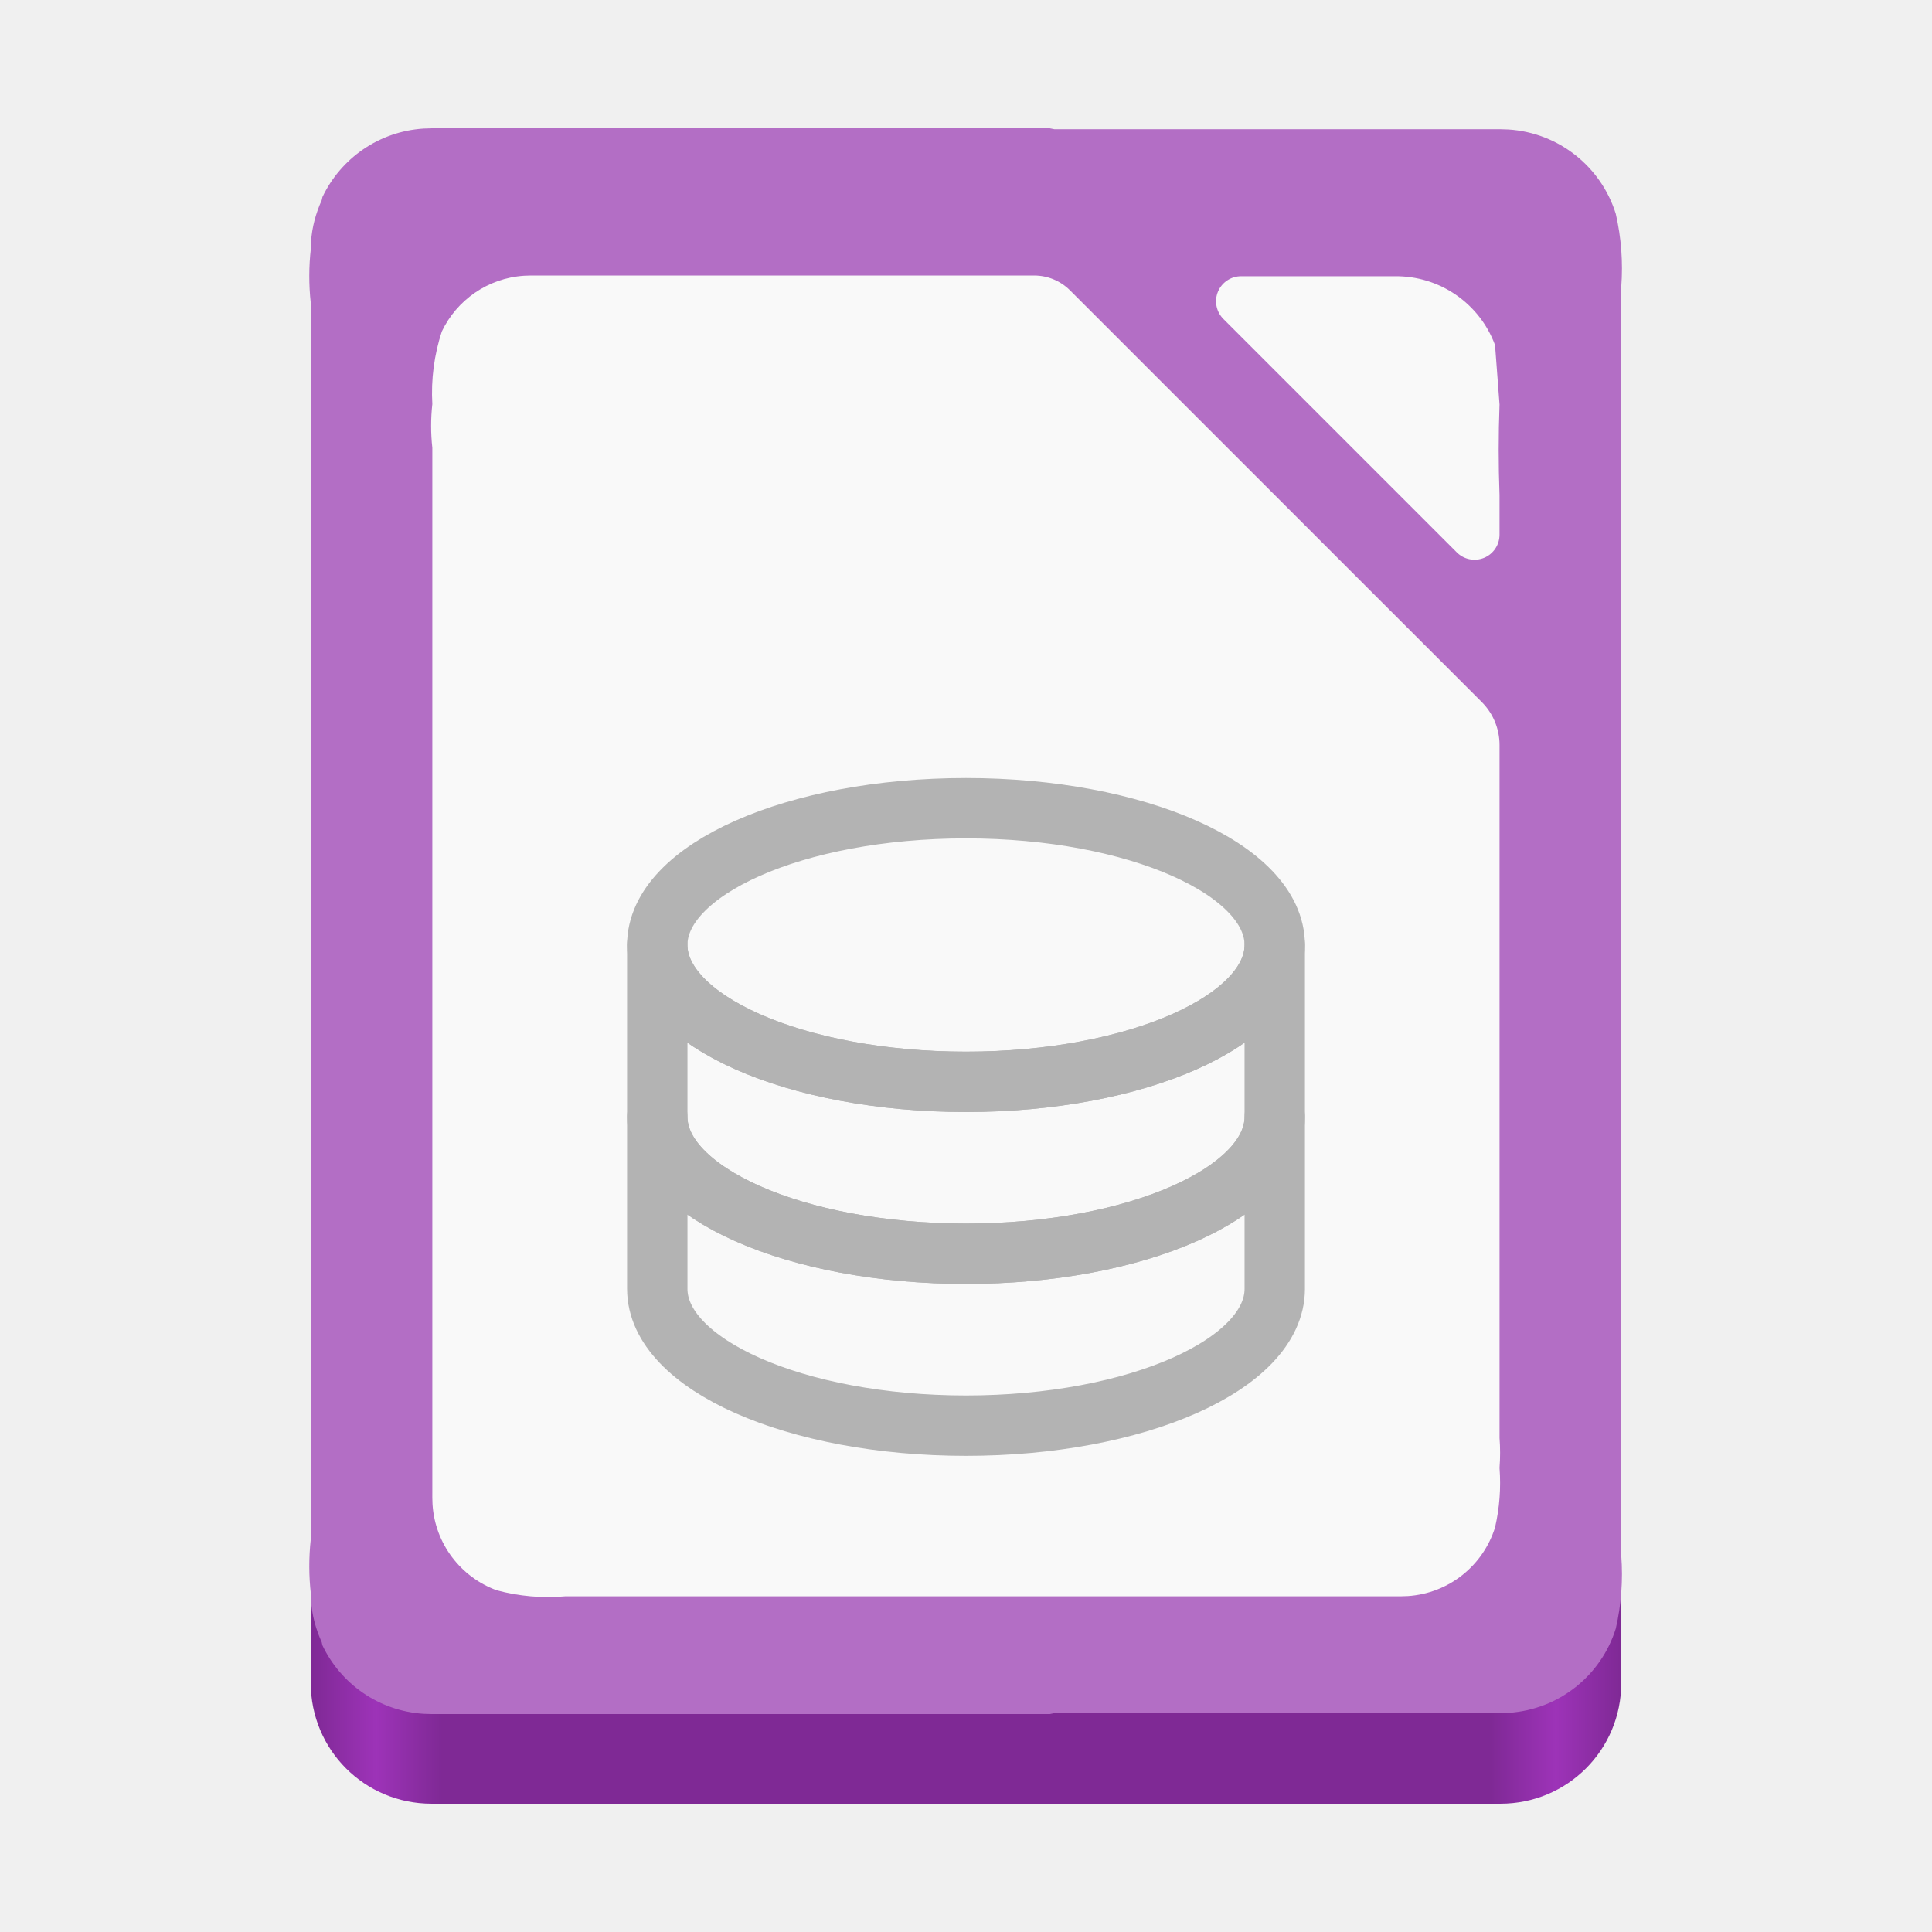
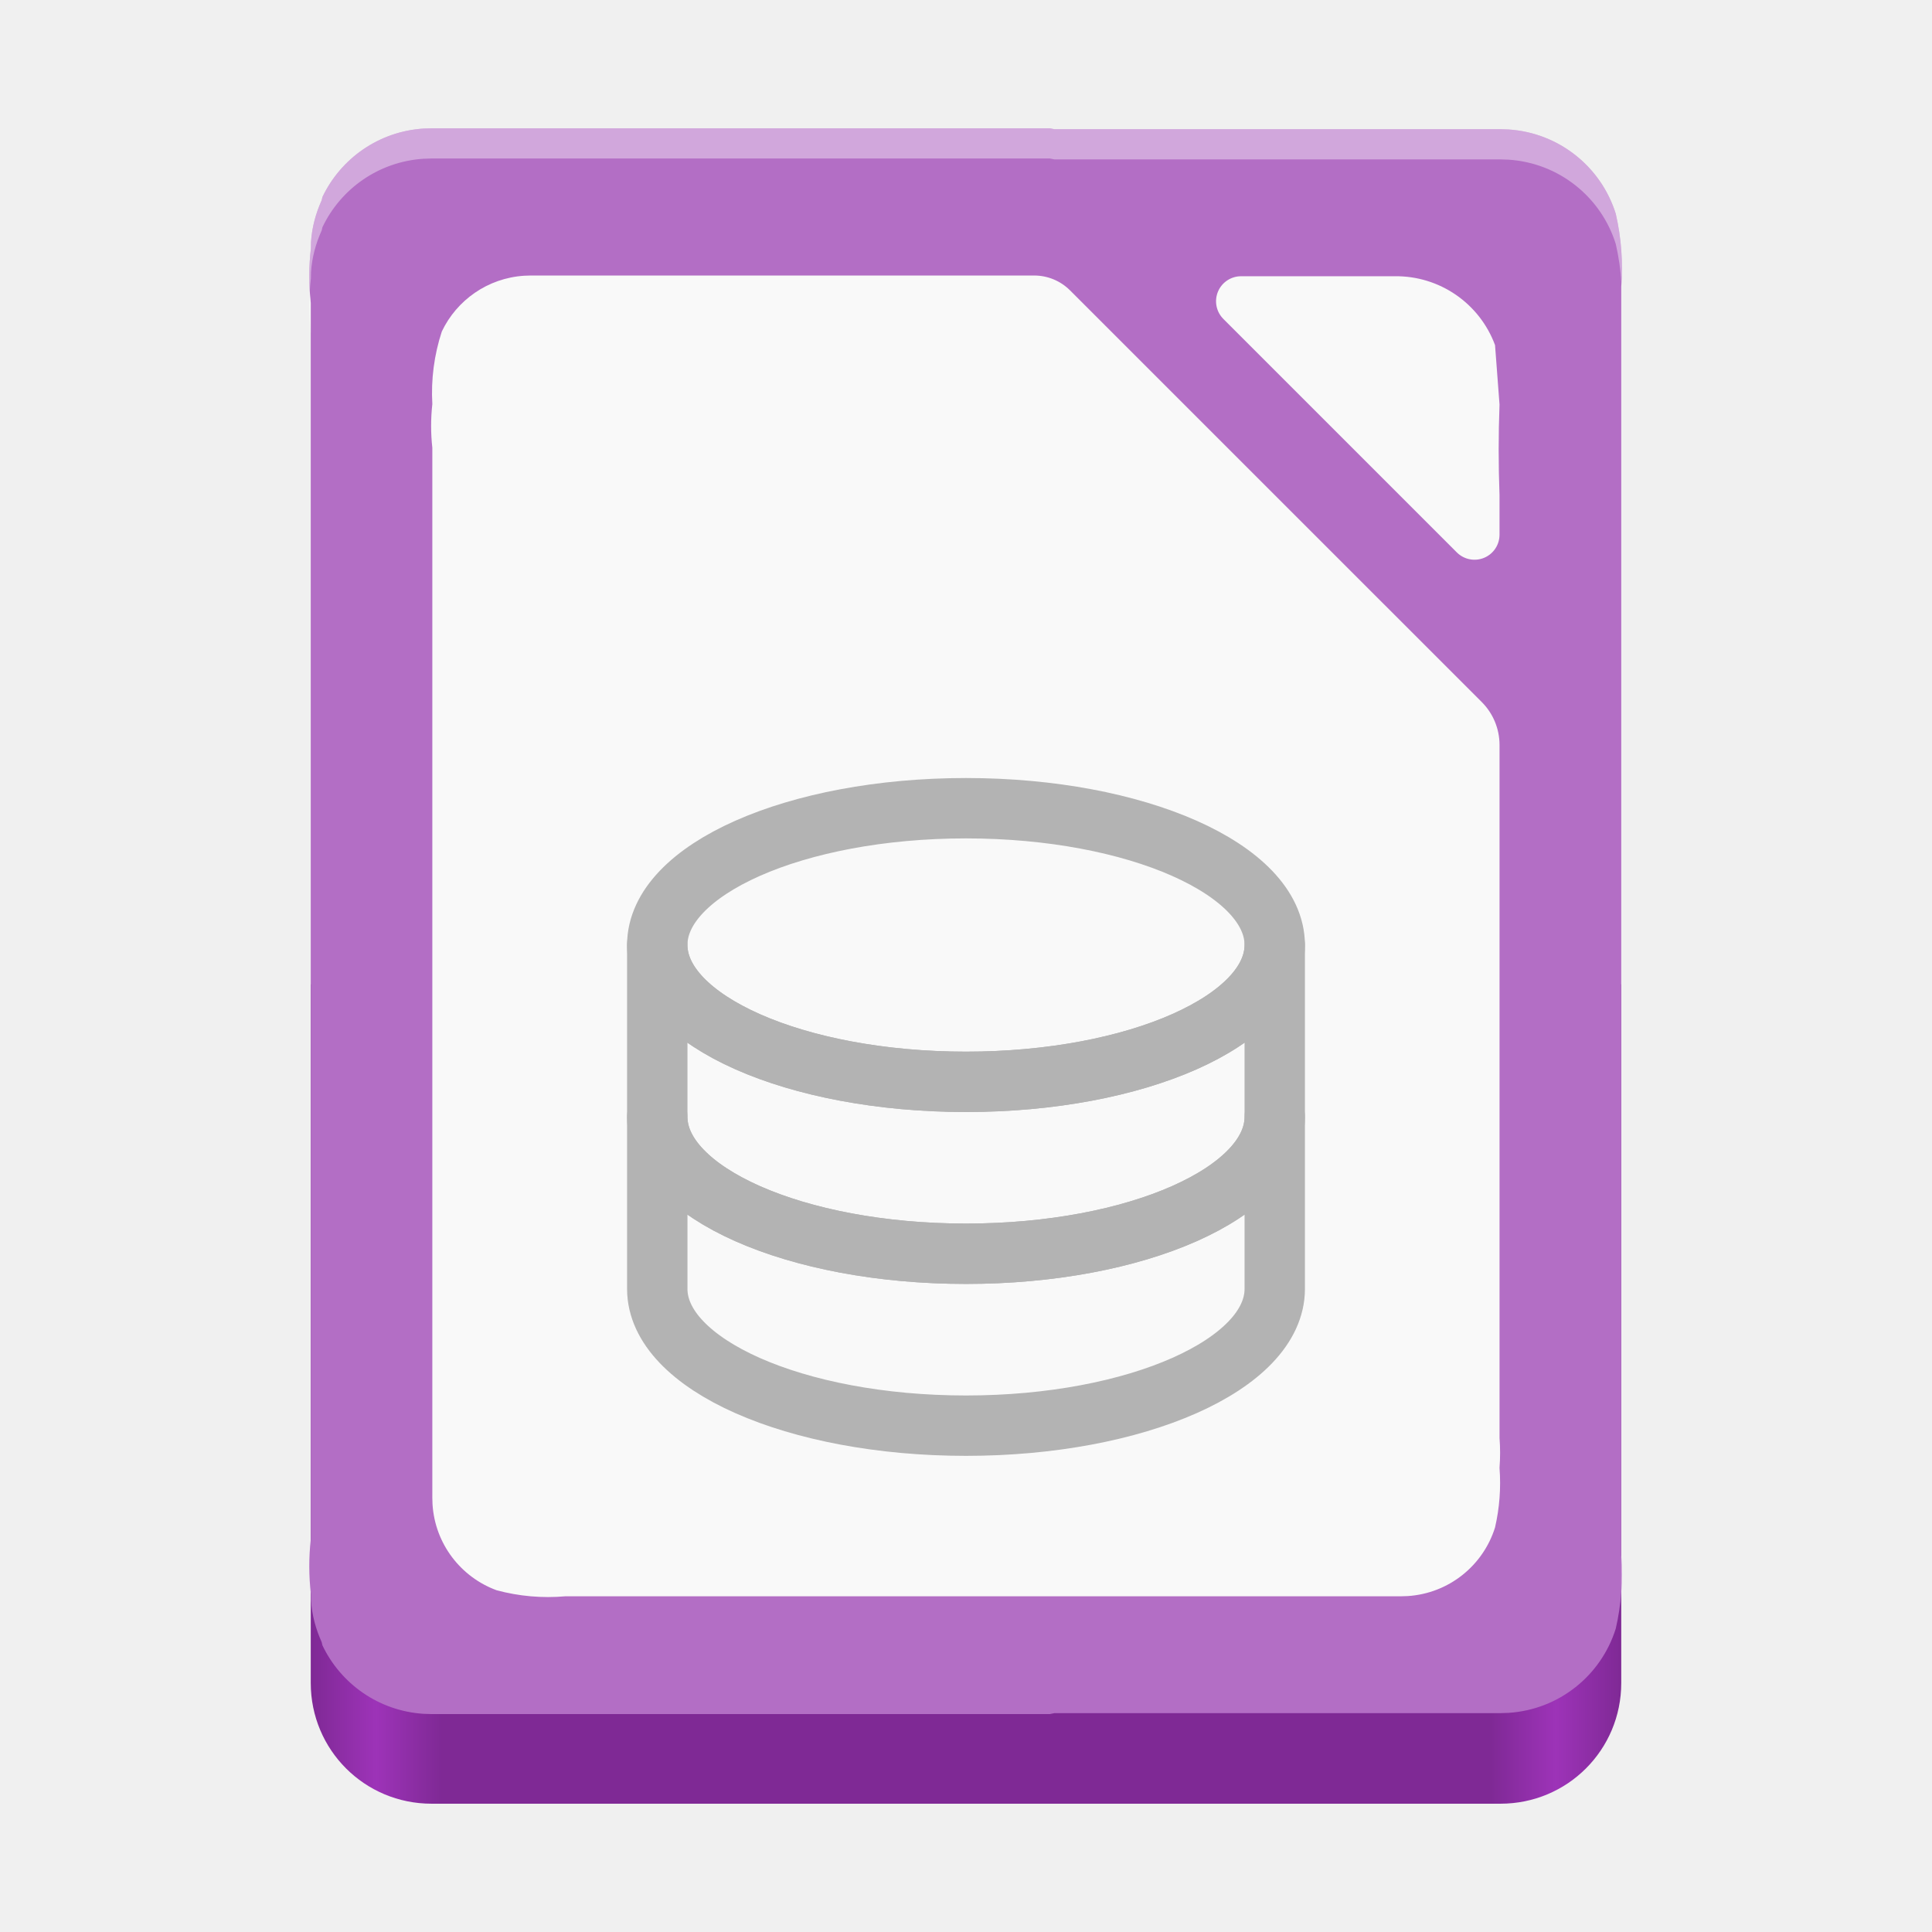
<svg xmlns="http://www.w3.org/2000/svg" xmlns:xlink="http://www.w3.org/1999/xlink" width="128" height="128" viewBox="0 0 128 128" version="1.1" id="svg5">
  <defs id="defs2">
    <linearGradient y2="236" x2="96" y1="236" x1="32" gradientTransform="translate(604.8168,170.5864)" gradientUnits="userSpaceOnUse" id="linearGradient1099" xlink:href="#linearGradient1036" />
    <linearGradient id="linearGradient1036">
      <stop id="stop1032" offset="0" style="stop-color:#d5d3cf;stop-opacity:1;" />
      <stop id="stop1034" offset="1" style="stop-color:#f6f5f4;stop-opacity:1" />
    </linearGradient>
    <radialGradient r="32" fy="-76" fx="-244" cy="-76" cx="-244" gradientTransform="matrix(0.8833333,0,0,0.8833333,-460.3502,463.1197)" gradientUnits="userSpaceOnUse" id="radialGradient1103" xlink:href="#linearGradient1069" />
    <linearGradient id="linearGradient1069">
      <stop id="stop1065" offset="0" style="stop-color:#d5d3cf;stop-opacity:1" />
      <stop id="stop1067-1" offset="1" style="stop-color:#949390;stop-opacity:1" />
    </linearGradient>
    <linearGradient gradientUnits="userSpaceOnUse" y2="232" x2="64" y1="262.5" x1="64" id="linearGradient1027" xlink:href="#linearGradient1025" gradientTransform="translate(-470.5864,432.8168)" />
    <linearGradient id="linearGradient1025">
      <stop id="stop1021" offset="0" style="stop-color:#9a9996;stop-opacity:1" />
      <stop id="stop1023" offset="1" style="stop-color:#77767b;stop-opacity:1" />
    </linearGradient>
    <clipPath clipPathUnits="userSpaceOnUse" id="clipPath1609-7">
      <path id="path1611-5" d="m 252,116 28,-28 v -8 h -36 v 36 z" style="fill:#e74747;stroke:none;stroke-width:0.25px;stroke-linecap:butt;stroke-linejoin:miter;stroke-opacity:1" />
    </clipPath>
    <linearGradient id="linearGradient8241">
      <stop style="stop-color:#7f2995;stop-opacity:1;" offset="0" id="stop8237" />
      <stop style="stop-color:#9d33b8;stop-opacity:1;" offset="0.05" id="stop9349" />
      <stop style="stop-color:#7f2995;stop-opacity:1;" offset="0.1" id="stop21746" />
      <stop style="stop-color:#7f2995;stop-opacity:1;" offset="0.9" id="stop21940" />
      <stop style="stop-color:#9d33b8;stop-opacity:1;" offset="0.95" id="stop9351" />
      <stop style="stop-color:#7f2995;stop-opacity:1;" offset="1" id="stop8239" />
    </linearGradient>
    <radialGradient r="32" fy="-76" fx="-244" cy="-76" cx="-244" gradientTransform="matrix(0.8833333,0,0,0.8833333,-460.3502,463.1197)" gradientUnits="userSpaceOnUse" id="radialGradient1103-5" xlink:href="#linearGradient1069" />
    <clipPath clipPathUnits="userSpaceOnUse" id="clipPath1609-7-7">
      <path id="path1611-5-0" d="m 252,116 28,-28 v -8 h -36 v 36 z" style="fill:#e74747;stroke:none;stroke-width:0.25px;stroke-linecap:butt;stroke-linejoin:miter;stroke-opacity:1" />
    </clipPath>
    <clipPath clipPathUnits="userSpaceOnUse" id="clipPath744">
      <rect style="fill:#1e88e5;fill-opacity:1;stroke-width:0.265" id="rect746" width="541.867" height="541.867" x="0" y="1.5987212e-14" rx="79.375" ry="79.375" />
    </clipPath>
    <clipPath clipPathUnits="userSpaceOnUse" id="clipPath62">
      <rect style="fill:#1e88e5;fill-opacity:1;stroke-width:0.265" id="rect64" width="541.867" height="541.867" x="2.2507105e-05" y="-0.422" rx="79.375" ry="79.375" />
    </clipPath>
    <linearGradient xlink:href="#linearGradient8241" id="linearGradient8243" x1="11.5" y1="120.5" x2="116.5" y2="120.5" gradientUnits="userSpaceOnUse" gradientTransform="matrix(0.8268888,0,0,1,11.07911,-1)" />
    <radialGradient r="32" fy="-76" fx="-244" cy="-76" cx="-244" gradientTransform="matrix(0.8833333,0,0,0.8833333,-460.3502,463.1197)" gradientUnits="userSpaceOnUse" id="radialGradient1103-6" xlink:href="#linearGradient1069" />
    <clipPath clipPathUnits="userSpaceOnUse" id="clipPath1609-7-2">
      <path id="path1611-5-3" d="m 252,116 28,-28 v -8 h -36 v 36 z" style="fill:#e74747;stroke:none;stroke-width:0.25px;stroke-linecap:butt;stroke-linejoin:miter;stroke-opacity:1" />
    </clipPath>
    <clipPath clipPathUnits="userSpaceOnUse" id="clipPath966">
      <rect style="fill:#999999;fill-opacity:1;stroke-width:0.265" id="rect968" width="541.867" height="541.867" x="0" y="-2.8421709e-14" rx="79.375" ry="79.375" />
    </clipPath>
    <clipPath clipPathUnits="userSpaceOnUse" id="clipPath402">
      <rect style="fill:#999999;fill-opacity:1;stroke-width:0.265" id="rect404" width="541.867" height="541.867" x="1.5908203e-05" y="1.5908203e-05" rx="79.375" ry="79.375" />
    </clipPath>
    <clipPath clipPathUnits="userSpaceOnUse" id="clipPath2739">
      <rect style="fill:#999999;fill-opacity:1;stroke-width:0.265" id="rect2741" width="541.867" height="541.867" x="-7.8515623e-06" y="1.863" rx="79.375" ry="79.375" />
    </clipPath>
  </defs>
  <g id="layer2">
    <path id="rect440" style="fill:url(#linearGradient8243);fill-opacity:1;stroke-width:0.909" d="M 20.588,65.211 V 111.5 c 0,4.432 3.568,8 8,8 h 70.824 c 4.432,0 8,-3.568 8,-8 V 65.211 Z" />
    <path id="rect388" style="fill:#b36ec5;fill-opacity:1;stroke-width:0.909" d="M 29.115 8.5 A 16.391 16.391 0 0 0 28.061 8.518 C 25.091 8.709 22.573 10.506 21.361 13.055 A 16.01 16.01 0 0 0 21.314 13.264 C 20.927 14.12 20.669 15.046 20.605 16.033 A 16.391 16.391 0 0 0 20.598 16.449 A 16.01 16.01 0 0 0 20.588 20.061 L 20.588 102.002 A 16.01 16.01 0 0 0 20.598 105.611 A 16.391 16.391 0 0 0 20.605 106.027 C 20.669 107.015 20.927 107.943 21.314 108.799 A 16.01 16.01 0 0 0 21.361 109.006 C 22.573 111.554 25.091 113.353 28.061 113.545 A 16.391 16.391 0 0 0 29.115 113.561 L 69.555 113.561 A 4.121 4.121 0 0 0 69.859 113.5 L 98.885 113.5 A 16.391 16.391 0 0 0 99.939 113.482 C 103.302 113.266 106.085 110.992 107.049 107.898 A 16.098 16.098 0 0 0 107.412 103.066 L 107.412 75.367 L 107.412 46.693 L 107.412 18.996 A 16.098 16.098 0 0 0 107.049 14.164 C 106.085 11.071 103.302 8.795 99.939 8.578 A 16.391 16.391 0 0 0 98.885 8.561 L 69.857 8.561 A 4.121 4.121 0 0 0 69.555 8.5 L 29.115 8.5 z " />
    <path id="path344" style="fill:#f9f9f9;fill-opacity:1;stroke-width:0.741" d="m 81.051,21.131 15.468,15.468 a 1.657,1.657 157.5 0 0 2.828,-1.172 v -2.629 a 79.164,79.164 90 0 1 0,-5.979 v -0.021 c -0.297,-3.934 -0.297,-3.934 -0.297,-3.934 a 6.987,6.987 16.922 0 0 -6.648,-4.562 H 82.223 a 1.657,1.657 112.5 0 0 -1.172,2.828 z" />
    <path id="path5290" style="fill:#f9f9f9;fill-opacity:1;stroke-width:0.741" d="M 35.588 18.254 A 13.348 13.348 0 0 0 34.729 18.268 C 32.31 18.424 30.258 19.888 29.271 21.963 A 13.037 13.037 0 0 0 28.643 26.773 A 13.037 13.037 0 0 0 28.643 29.666 L 28.643 96.814 L 28.643 98.814 A 13.348 13.348 0 0 0 28.656 99.674 C 28.826 102.299 30.538 104.489 32.898 105.357 A 13.079 13.079 0 0 0 37.465 105.758 L 92.402 105.758 A 13.348 13.348 0 0 0 93.262 105.744 C 96 105.568 98.266 103.714 99.051 101.195 A 13.108 13.108 0 0 0 99.348 97.262 L 99.348 97.24 A 13.108 13.108 0 0 0 99.348 95.262 L 99.348 51.355 L 99.348 49.355 A 4.02 4.02 0 0 0 98.17 46.512 L 70.891 19.236 A 3.356 3.356 0 0 0 68.518 18.254 L 35.588 18.254 z " />
    <g id="g2297" transform="translate(-0.5874862,3.373979)" style="stroke-width:4;stroke-dasharray:none">
      <ellipse style="opacity:1;fill:none;stroke:#b3b3b3;stroke-width:4;stroke-linejoin:round;stroke-dasharray:none;stroke-opacity:1" id="path1494" cx="64.587" cy="59.236" rx="20.455" ry="9.064" />
      <path id="ellipse1496" style="opacity:1;fill:none;stroke:#b3b3b3;stroke-width:4;stroke-linejoin:round;stroke-dasharray:none;stroke-opacity:1" d="M 44.133,59.237 V 70.627 A 20.455,9.064 0 0 0 64.587,79.69 20.455,9.064 0 0 0 85.042,70.627 V 59.237 A 20.455,9.064 0 0 1 64.587,68.3 20.455,9.064 0 0 1 44.133,59.237 Z" />
      <path id="ellipse1498" style="opacity:1;fill:none;stroke:#b3b3b3;stroke-width:4;stroke-linejoin:round;stroke-dasharray:none;stroke-opacity:1" d="m 44.133,70.627 v 11.39 a 20.455,9.064 0 0 0 20.455,9.063 20.455,9.064 0 0 0 20.455,-9.063 V 70.627 A 20.455,9.064 0 0 1 64.587,79.69 20.455,9.064 0 0 1 44.133,70.627 Z" />
    </g>
+     <path id="path345" style="fill:#ffffff;fill-opacity:0.398;stroke-width:0.909" d="M 29.115 8.5 A 16.391 16.391 0 0 0 28.061 8.518 C 25.091 8.709 22.573 10.506 21.361 13.055 A 16.01 16.01 0 0 0 21.314 13.264 C 20.927 14.12 20.669 15.046 20.605 16.033 A 16.391 16.391 0 0 0 20.598 16.449 A 16.01 16.01 0 0 0 20.588 20.061 L 20.588 22.061 A 16.01 16.01 0 0 1 20.598 18.449 A 16.391 16.391 0 0 1 20.605 18.033 C 20.669 17.046 20.927 16.12 21.314 15.264 A 16.01 16.01 0 0 1 21.361 15.055 C 22.573 12.506 25.091 10.709 28.061 10.518 A 16.391 16.391 0 0 1 29.115 10.5 L 69.555 10.5 A 4.121 4.121 0 0 1 69.857 10.561 L 98.885 10.561 A 16.391 16.391 0 0 1 99.939 10.578 C 103.302 10.795 106.085 13.071 107.049 16.164 A 16.098 16.098 0 0 1 107.428 18.781 A 16.098 16.098 0 0 0 107.049 14.164 C 106.085 11.071 103.302 8.795 99.939 8.578 A 16.391 16.391 0 0 0 98.885 8.561 L 69.857 8.561 A 4.121 4.121 0 0 0 69.555 8.5 L 29.115 8.5 z M 107.412 103.066 L 107.412 105.066 A 16.098 16.098 0 0 1 107.428 105.277 A 16.098 16.098 0 0 0 107.412 103.066 z " />
  </g>
</svg>
